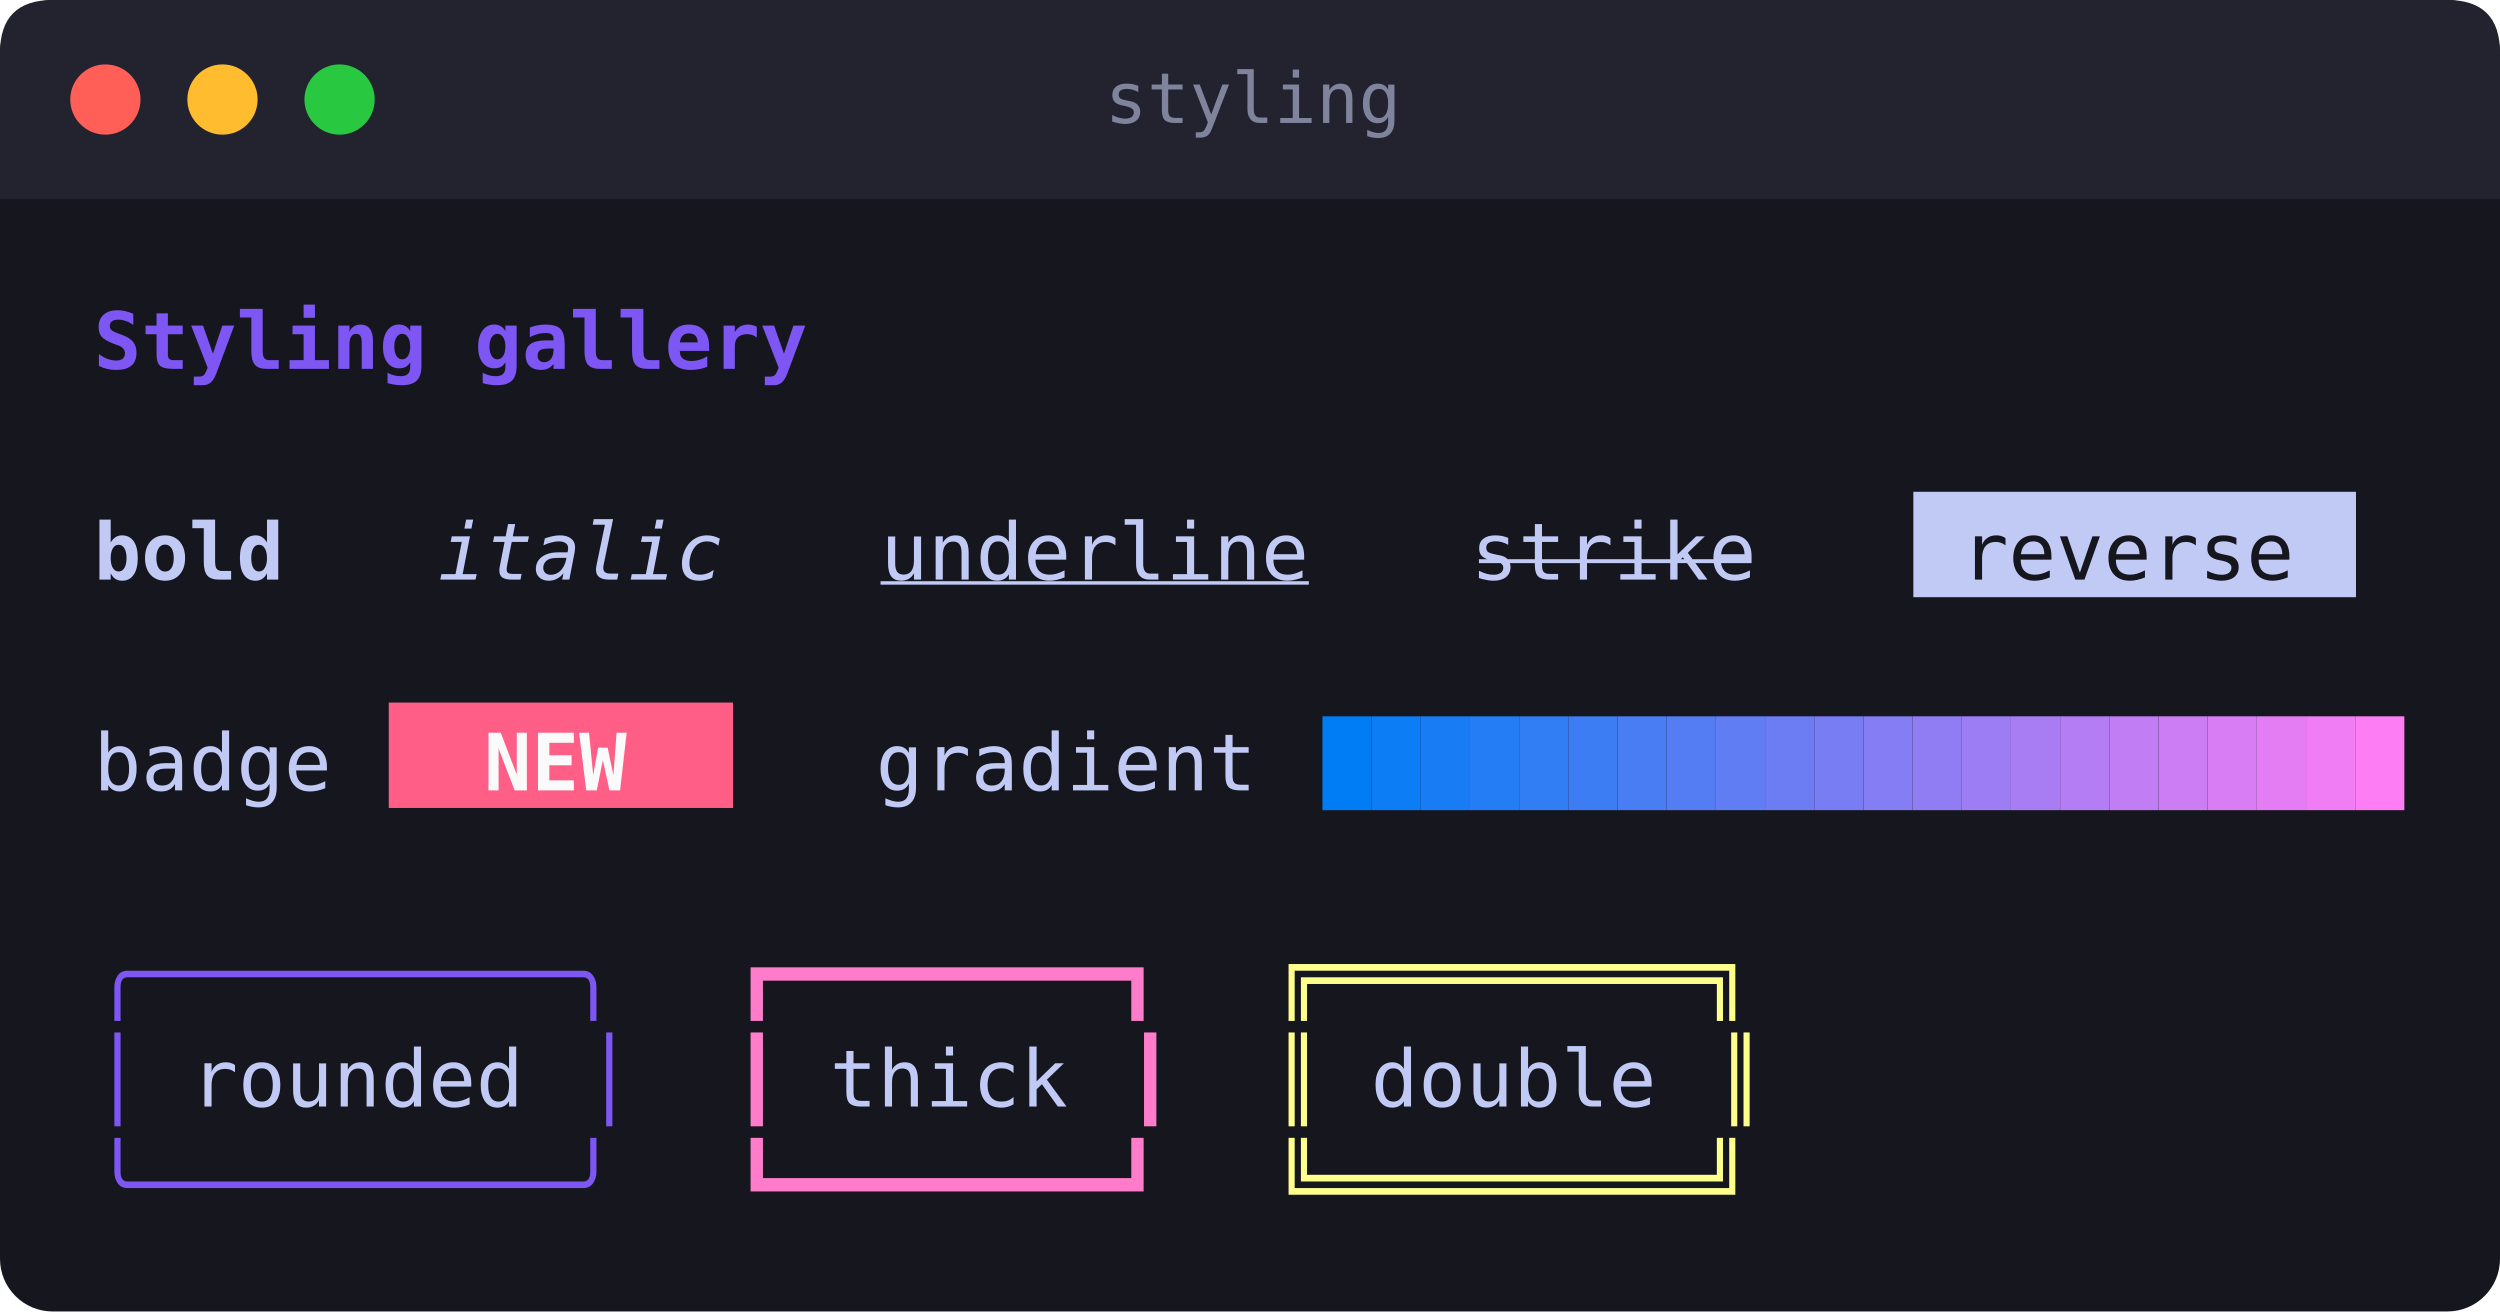
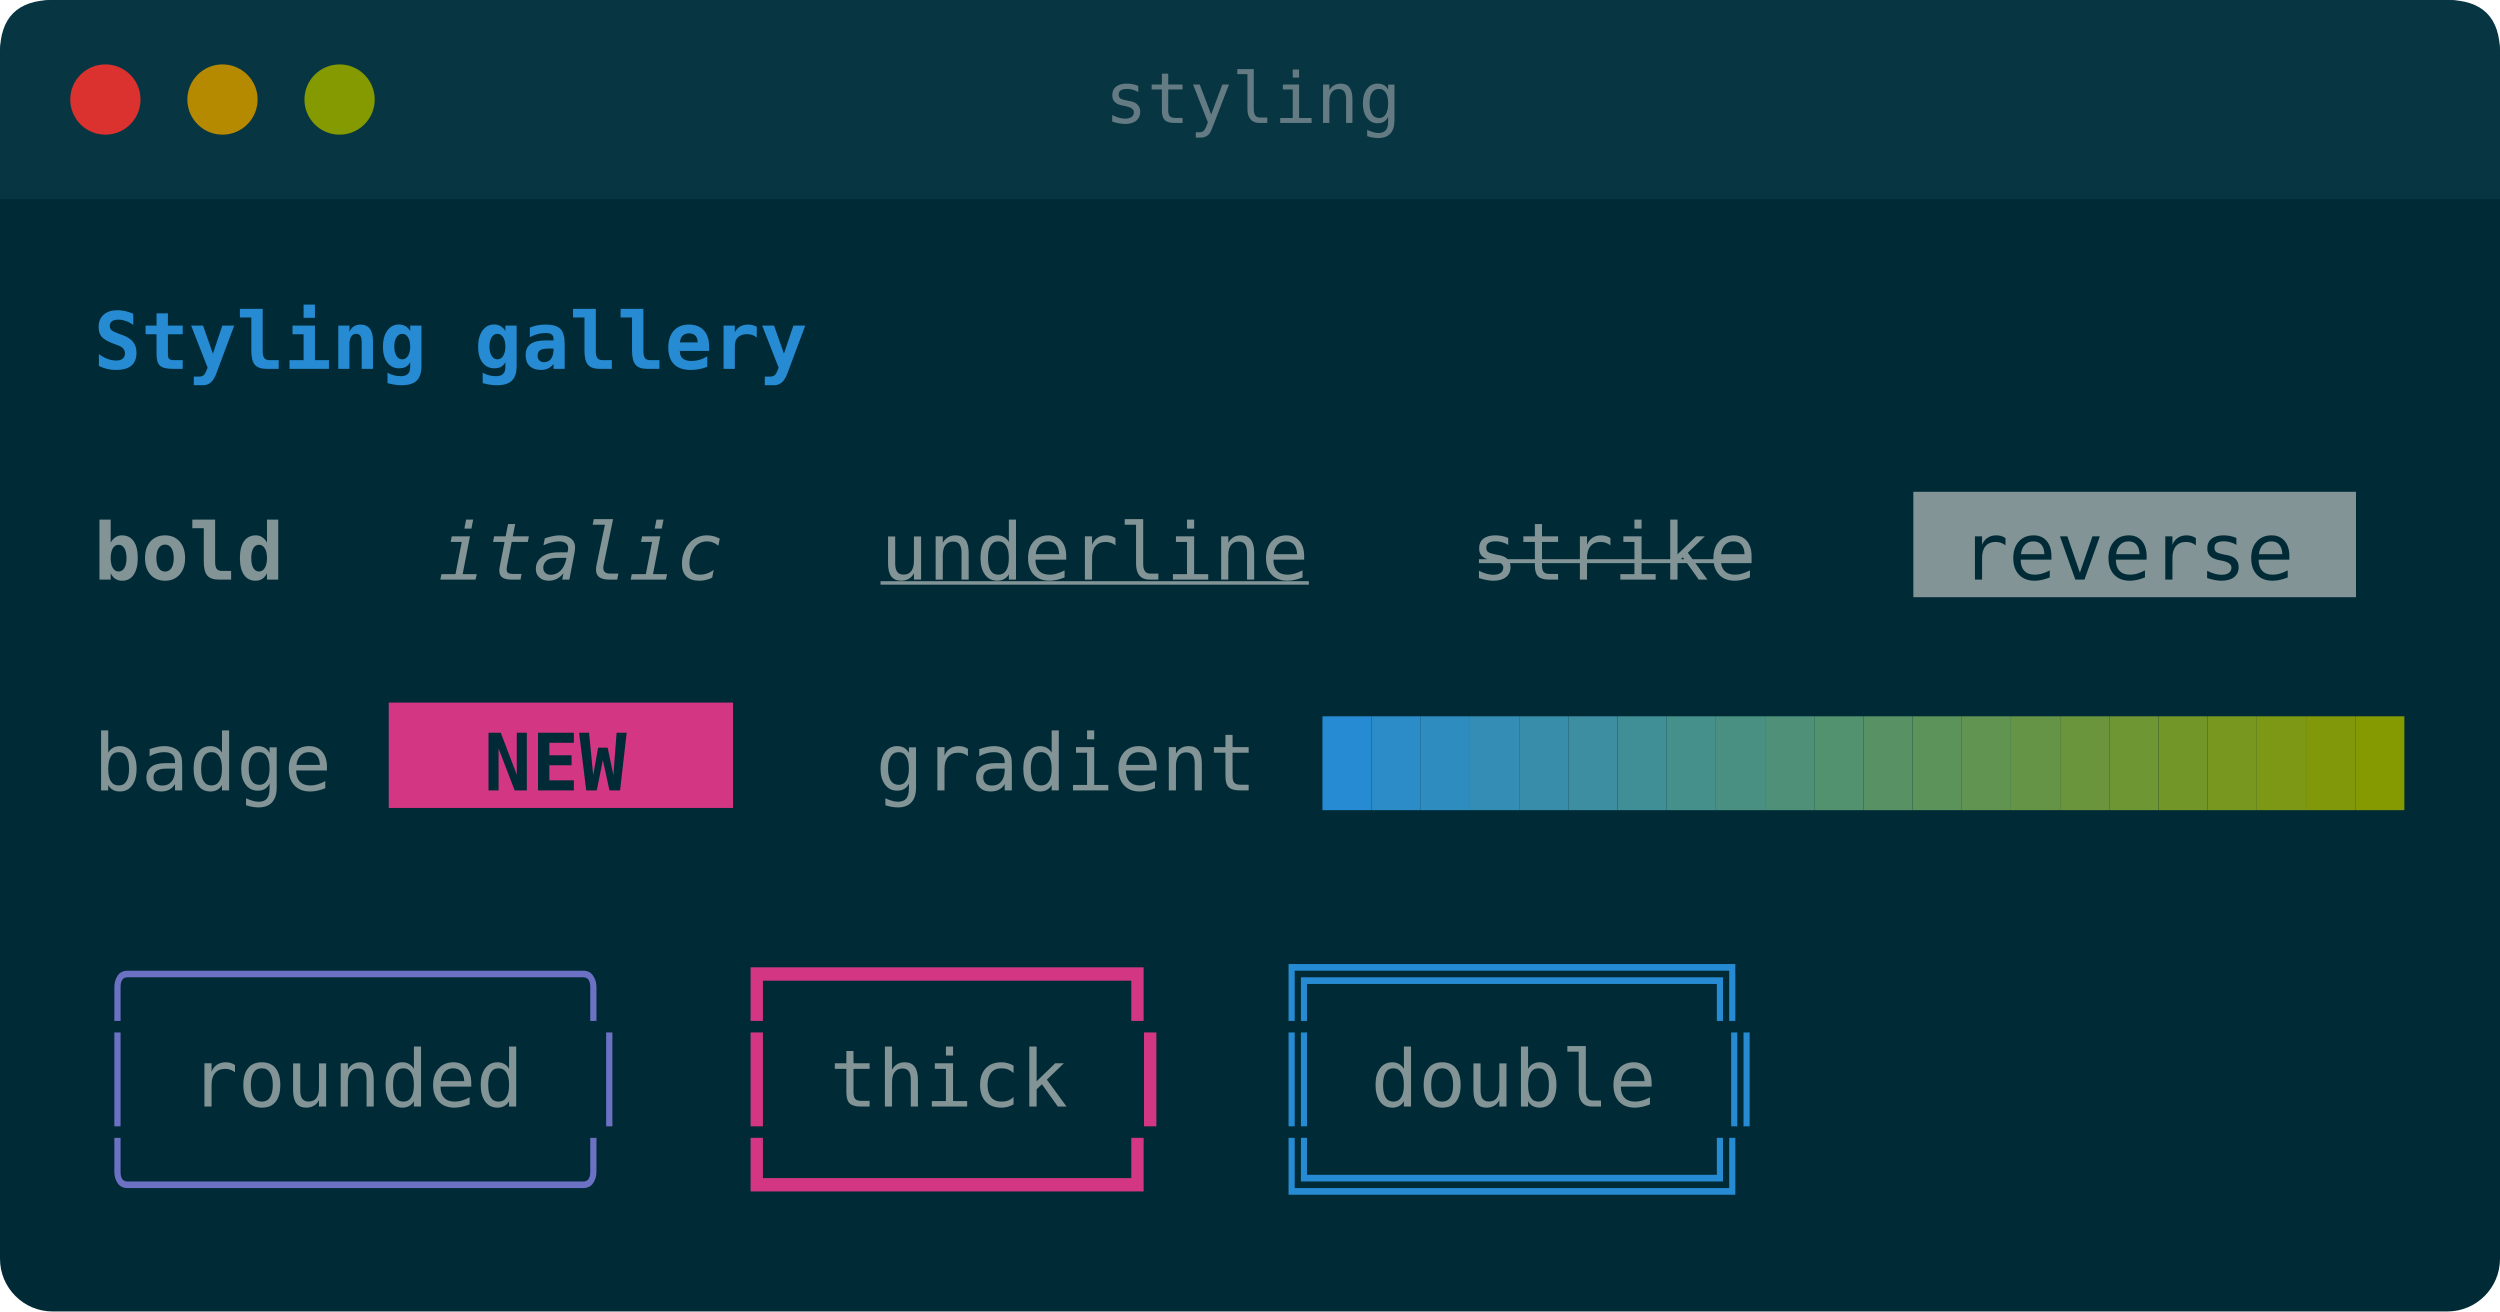
<svg xmlns="http://www.w3.org/2000/svg" width="427" height="224" viewBox="0 0 427 224" font-family="'SFMono-Regular', 'JetBrains Mono', 'Fira Code', 'Cascadia Code', Menlo, Consolas, 'DejaVu Sans Mono', monospace" font-size="13.5">
-   <rect x="0" y="0" width="427" height="224" rx="9.0" fill="#16161e" />
-   <path d="M0 9.0 Q0 0 9.0 0 H418.0 Q427 0 427 9.0 V34 H0 Z" fill="#22232f" />
-   <circle cx="18" cy="17" r="6" fill="#ff5f56" />
-   <circle cx="38" cy="17" r="6" fill="#febc2e" />
-   <circle cx="58" cy="17" r="6" fill="#28c840" />
-   <text x="214" y="21" text-anchor="middle" fill="#7f849c" font-size="12">styling</text>
+   <rect x="0" y="0" width="427" height="224" rx="9.0" fill="#002b36" />
+   <path d="M0 9.0 Q0 0 9.0 0 H418.0 Q427 0 427 9.0 V34 H0 Z" fill="#073642" />
+   <circle cx="18" cy="17" r="6" fill="#dc322f" />
+   <circle cx="38" cy="17" r="6" fill="#b58900" />
+   <circle cx="58" cy="17" r="6" fill="#859900" />
+   <text x="214" y="21" text-anchor="middle" fill="#657b83" font-size="12">styling</text>
  <text y="63.0" xml:space="preserve">
-     <tspan x="16.0" textLength="126.0" fill="#7d56f4" font-weight="bold">Styling gallery</tspan>
-     <tspan x="142.0" textLength="268.8" fill="#c0caf5">                                </tspan>
+     <tspan x="16.0" textLength="126.0" fill="#268bd2" font-weight="bold">Styling gallery</tspan>
+     <tspan x="142.0" textLength="268.8" fill="#839496">                                </tspan>
  </text>
  <text y="81.0" xml:space="preserve">
-     <tspan x="16.0" textLength="394.8" fill="#c0caf5">                                               </tspan>
+     <tspan x="16.0" textLength="394.8" fill="#839496">                                               </tspan>
  </text>
-   <rect x="326.8" y="84.0" width="75.6" height="18.0" fill="#c0caf5" />
+   <rect x="326.8" y="84.0" width="75.6" height="18.0" fill="#839496" />
  <text y="99.0" xml:space="preserve">
-     <tspan x="16.0" textLength="33.6" fill="#c0caf5" font-weight="bold">bold</tspan>
-     <tspan x="49.6" textLength="25.2" fill="#c0caf5">   </tspan>
-     <tspan x="74.8" textLength="50.4" fill="#c0caf5" font-style="italic">italic</tspan>
-     <tspan x="125.2" textLength="25.2" fill="#c0caf5">   </tspan>
-     <tspan x="150.4" textLength="75.6" fill="#c0caf5" text-decoration="underline">underline</tspan>
-     <tspan x="226.0" textLength="25.2" fill="#c0caf5">   </tspan>
-     <tspan x="251.2" textLength="50.4" fill="#c0caf5" text-decoration="line-through">strike</tspan>
-     <tspan x="301.6" textLength="25.2" fill="#c0caf5">   </tspan>
-     <tspan x="326.8" textLength="75.6" fill="#16161e"> reverse </tspan>
-     <tspan x="402.4" textLength="8.4" fill="#c0caf5"> </tspan>
+     <tspan x="16.0" textLength="33.6" fill="#839496" font-weight="bold">bold</tspan>
+     <tspan x="49.6" textLength="25.2" fill="#839496">   </tspan>
+     <tspan x="74.8" textLength="50.4" fill="#839496" font-style="italic">italic</tspan>
+     <tspan x="125.2" textLength="25.2" fill="#839496">   </tspan>
+     <tspan x="150.4" textLength="75.6" fill="#839496" text-decoration="underline">underline</tspan>
+     <tspan x="226.0" textLength="25.2" fill="#839496">   </tspan>
+     <tspan x="251.2" textLength="50.4" fill="#839496" text-decoration="line-through">strike</tspan>
+     <tspan x="301.6" textLength="25.2" fill="#839496">   </tspan>
+     <tspan x="326.8" textLength="75.6" fill="#002b36"> reverse </tspan>
+     <tspan x="402.4" textLength="8.4" fill="#839496"> </tspan>
  </text>
  <text y="117.0" xml:space="preserve">
-     <tspan x="16.0" textLength="394.8" fill="#c0caf5">                                               </tspan>
+     <tspan x="16.0" textLength="394.8" fill="#839496">                                               </tspan>
  </text>
-   <rect x="66.4" y="120.0" width="58.8" height="18.0" fill="#ff5f87" />
+   <rect x="66.4" y="120.0" width="58.8" height="18.0" fill="#d33682" />
  <text y="135.0" xml:space="preserve">
-     <tspan x="16.0" textLength="50.4" fill="#c0caf5">badge </tspan>
-     <tspan x="66.4" textLength="58.8" fill="#fafafa" font-weight="bold">  NEW  </tspan>
-     <tspan x="125.2" textLength="100.8" fill="#c0caf5">   gradient </tspan>
-     <tspan x="226.0" textLength="8.4" fill="#007df4">█</tspan>
-     <tspan x="234.4" textLength="8.4" fill="#0c7df4">█</tspan>
-     <tspan x="242.8" textLength="8.4" fill="#187df4">█</tspan>
-     <tspan x="251.2" textLength="8.4" fill="#247df4">█</tspan>
-     <tspan x="259.6" textLength="8.4" fill="#307df4">█</tspan>
-     <tspan x="268.0" textLength="8.4" fill="#3c7df4">█</tspan>
-     <tspan x="276.4" textLength="8.4" fill="#487df4">█</tspan>
-     <tspan x="284.8" textLength="8.4" fill="#547df4">█</tspan>
-     <tspan x="293.2" textLength="8.4" fill="#607df4">█</tspan>
-     <tspan x="301.6" textLength="8.4" fill="#6c7df4">█</tspan>
-     <tspan x="310.0" textLength="8.4" fill="#787df4">█</tspan>
-     <tspan x="318.4" textLength="8.4" fill="#847df4">█</tspan>
-     <tspan x="326.8" textLength="8.4" fill="#907df4">█</tspan>
-     <tspan x="335.2" textLength="8.4" fill="#9c7df4">█</tspan>
-     <tspan x="343.6" textLength="8.4" fill="#a87df4">█</tspan>
-     <tspan x="352.0" textLength="8.4" fill="#b47df4">█</tspan>
-     <tspan x="360.4" textLength="8.4" fill="#c07df4">█</tspan>
-     <tspan x="368.8" textLength="8.4" fill="#cc7df4">█</tspan>
-     <tspan x="377.2" textLength="8.4" fill="#d87df4">█</tspan>
-     <tspan x="385.6" textLength="8.4" fill="#e47df4">█</tspan>
-     <tspan x="394.0" textLength="8.4" fill="#f07df4">█</tspan>
-     <tspan x="402.4" textLength="8.4" fill="#fc7df4">█</tspan>
+     <tspan x="16.0" textLength="50.4" fill="#839496">badge </tspan>
+     <tspan x="66.4" textLength="58.8" fill="#002b36" font-weight="bold">  NEW  </tspan>
+     <tspan x="125.2" textLength="100.8" fill="#839496">   gradient </tspan>
+     <tspan x="226.0" textLength="8.4" fill="#268bd2">█</tspan>
+     <tspan x="234.4" textLength="8.4" fill="#2b8cc8">█</tspan>
+     <tspan x="242.8" textLength="8.4" fill="#2f8cbe">█</tspan>
+     <tspan x="251.2" textLength="8.4" fill="#348db4">█</tspan>
+     <tspan x="259.6" textLength="8.4" fill="#388eaa">█</tspan>
+     <tspan x="268.0" textLength="8.4" fill="#3d8ea0">█</tspan>
+     <tspan x="276.4" textLength="8.4" fill="#418f96">█</tspan>
+     <tspan x="284.8" textLength="8.4" fill="#46908c">█</tspan>
+     <tspan x="293.2" textLength="8.4" fill="#4a9082">█</tspan>
+     <tspan x="301.6" textLength="8.4" fill="#4f9178">█</tspan>
+     <tspan x="310.0" textLength="8.4" fill="#53926e">█</tspan>
+     <tspan x="318.4" textLength="8.4" fill="#589264">█</tspan>
+     <tspan x="326.8" textLength="8.4" fill="#5c935a">█</tspan>
+     <tspan x="335.2" textLength="8.4" fill="#619450">█</tspan>
+     <tspan x="343.6" textLength="8.4" fill="#659446">█</tspan>
+     <tspan x="352.0" textLength="8.4" fill="#6a953c">█</tspan>
+     <tspan x="360.4" textLength="8.4" fill="#6e9632">█</tspan>
+     <tspan x="368.8" textLength="8.4" fill="#739628">█</tspan>
+     <tspan x="377.2" textLength="8.4" fill="#77971e">█</tspan>
+     <tspan x="385.6" textLength="8.4" fill="#7c9814">█</tspan>
+     <tspan x="394.0" textLength="8.4" fill="#80980a">█</tspan>
+     <tspan x="402.4" textLength="8.4" fill="#859900">█</tspan>
  </text>
  <text y="153.0" xml:space="preserve">
-     <tspan x="16.0" textLength="394.8" fill="#c0caf5">                                               </tspan>
+     <tspan x="16.0" textLength="394.8" fill="#839496">                                               </tspan>
  </text>
  <text y="171.0" xml:space="preserve">
-     <tspan x="16.0" textLength="92.4" fill="#7d56f4">╭─────────╮</tspan>
-     <tspan x="108.4" textLength="16.8" fill="#c0caf5">  </tspan>
-     <tspan x="125.2" textLength="75.6" fill="#ff7ccb">┏━━━━━━━┓</tspan>
-     <tspan x="200.8" textLength="16.8" fill="#c0caf5">  </tspan>
-     <tspan x="217.6" textLength="84.0" fill="#fdff8c">╔════════╗</tspan>
-     <tspan x="301.6" textLength="109.2" fill="#c0caf5">             </tspan>
+     <tspan x="16.0" textLength="92.4" fill="#6c71c4">╭─────────╮</tspan>
+     <tspan x="108.4" textLength="16.8" fill="#839496">  </tspan>
+     <tspan x="125.2" textLength="75.6" fill="#d33682">┏━━━━━━━┓</tspan>
+     <tspan x="200.8" textLength="16.8" fill="#839496">  </tspan>
+     <tspan x="217.6" textLength="84.0" fill="#268bd2">╔════════╗</tspan>
+     <tspan x="301.6" textLength="109.2" fill="#839496">             </tspan>
  </text>
  <text y="189.0" xml:space="preserve">
-     <tspan x="16.0" textLength="8.4" fill="#7d56f4">│</tspan>
-     <tspan x="24.4" textLength="75.6" fill="#c0caf5"> rounded </tspan>
-     <tspan x="100.0" textLength="8.4" fill="#7d56f4">│</tspan>
-     <tspan x="108.4" textLength="16.8" fill="#c0caf5">  </tspan>
-     <tspan x="125.2" textLength="8.4" fill="#ff7ccb">┃</tspan>
-     <tspan x="133.6" textLength="58.8" fill="#c0caf5"> thick </tspan>
-     <tspan x="192.4" textLength="8.4" fill="#ff7ccb">┃</tspan>
-     <tspan x="200.8" textLength="16.8" fill="#c0caf5">  </tspan>
-     <tspan x="217.6" textLength="8.4" fill="#fdff8c">║</tspan>
-     <tspan x="226.0" textLength="67.2" fill="#c0caf5"> double </tspan>
-     <tspan x="293.2" textLength="8.4" fill="#fdff8c">║</tspan>
-     <tspan x="301.6" textLength="109.2" fill="#c0caf5">             </tspan>
+     <tspan x="16.0" textLength="8.4" fill="#6c71c4">│</tspan>
+     <tspan x="24.4" textLength="75.6" fill="#839496"> rounded </tspan>
+     <tspan x="100.0" textLength="8.4" fill="#6c71c4">│</tspan>
+     <tspan x="108.4" textLength="16.8" fill="#839496">  </tspan>
+     <tspan x="125.2" textLength="8.4" fill="#d33682">┃</tspan>
+     <tspan x="133.6" textLength="58.8" fill="#839496"> thick </tspan>
+     <tspan x="192.4" textLength="8.4" fill="#d33682">┃</tspan>
+     <tspan x="200.8" textLength="16.8" fill="#839496">  </tspan>
+     <tspan x="217.6" textLength="8.4" fill="#268bd2">║</tspan>
+     <tspan x="226.0" textLength="67.2" fill="#839496"> double </tspan>
+     <tspan x="293.2" textLength="8.4" fill="#268bd2">║</tspan>
+     <tspan x="301.6" textLength="109.2" fill="#839496">             </tspan>
  </text>
  <text y="207.0" xml:space="preserve">
-     <tspan x="16.0" textLength="92.4" fill="#7d56f4">╰─────────╯</tspan>
-     <tspan x="108.4" textLength="16.8" fill="#c0caf5">  </tspan>
-     <tspan x="125.2" textLength="75.6" fill="#ff7ccb">┗━━━━━━━┛</tspan>
-     <tspan x="200.8" textLength="16.8" fill="#c0caf5">  </tspan>
-     <tspan x="217.6" textLength="84.0" fill="#fdff8c">╚════════╝</tspan>
-     <tspan x="301.6" textLength="109.2" fill="#c0caf5">             </tspan>
+     <tspan x="16.0" textLength="92.4" fill="#6c71c4">╰─────────╯</tspan>
+     <tspan x="108.4" textLength="16.8" fill="#839496">  </tspan>
+     <tspan x="125.2" textLength="75.6" fill="#d33682">┗━━━━━━━┛</tspan>
+     <tspan x="200.8" textLength="16.8" fill="#839496">  </tspan>
+     <tspan x="217.6" textLength="84.0" fill="#268bd2">╚════════╝</tspan>
+     <tspan x="301.6" textLength="109.2" fill="#839496">             </tspan>
  </text>
</svg>
